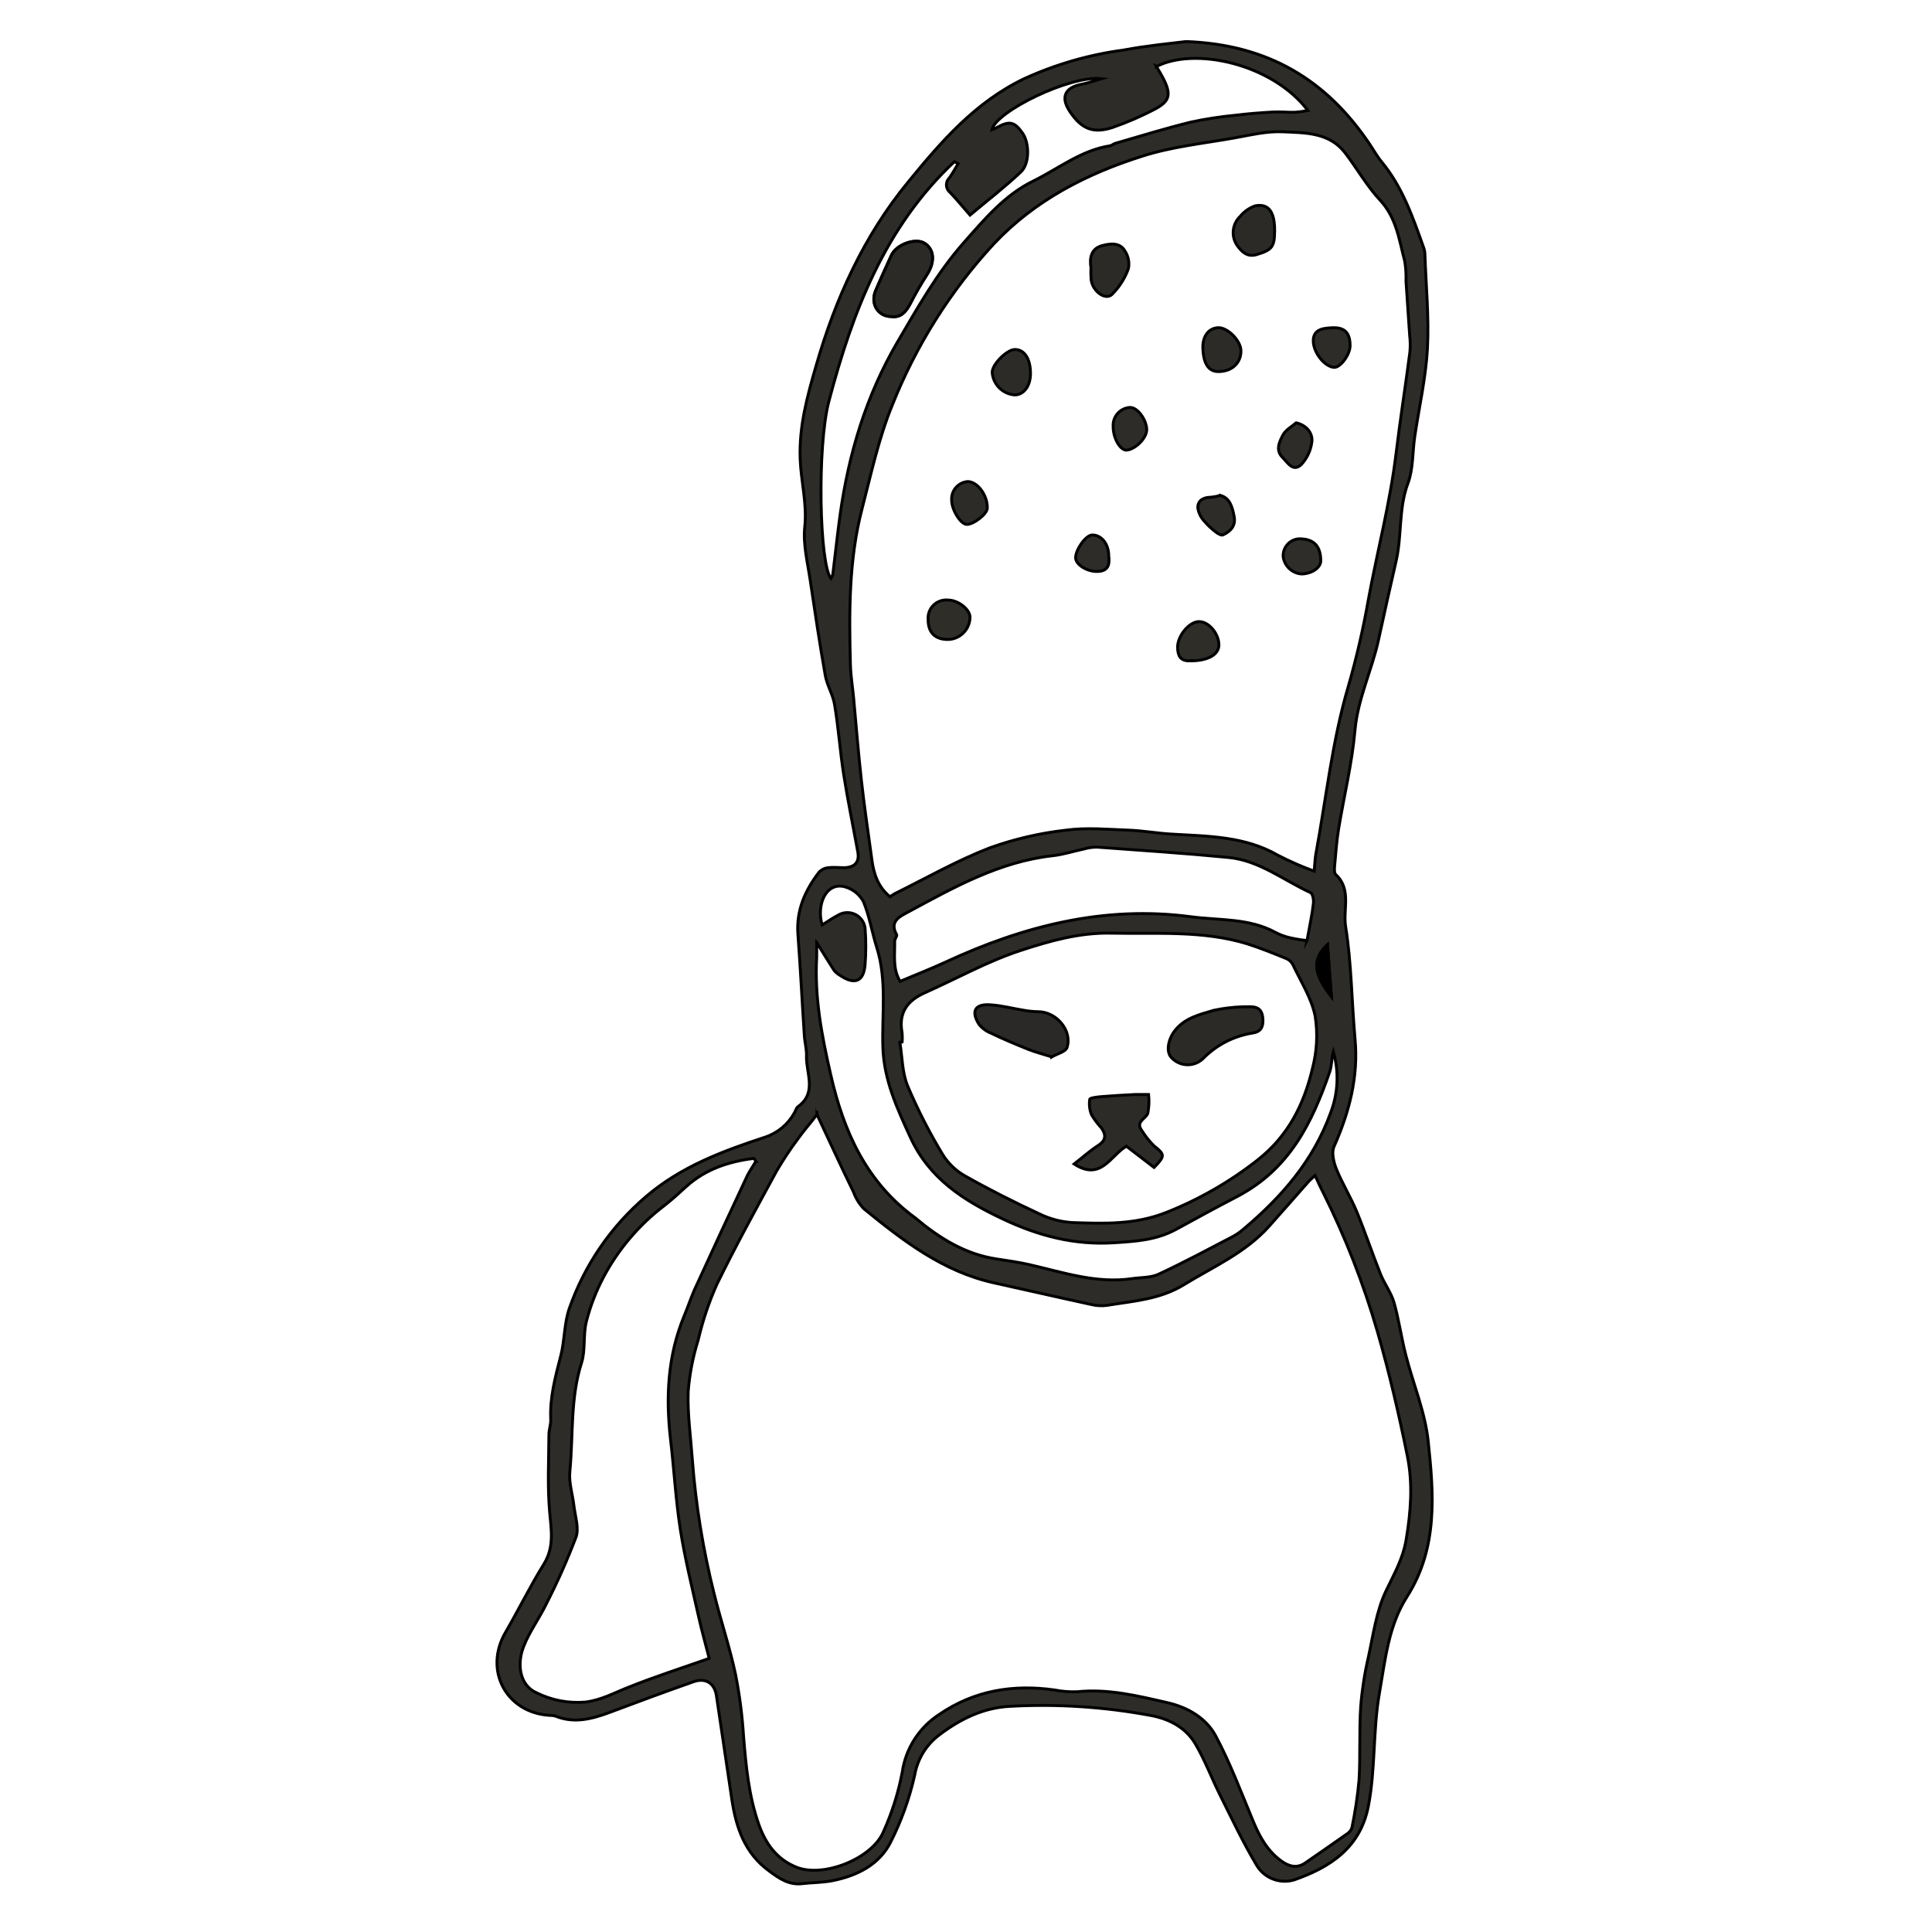
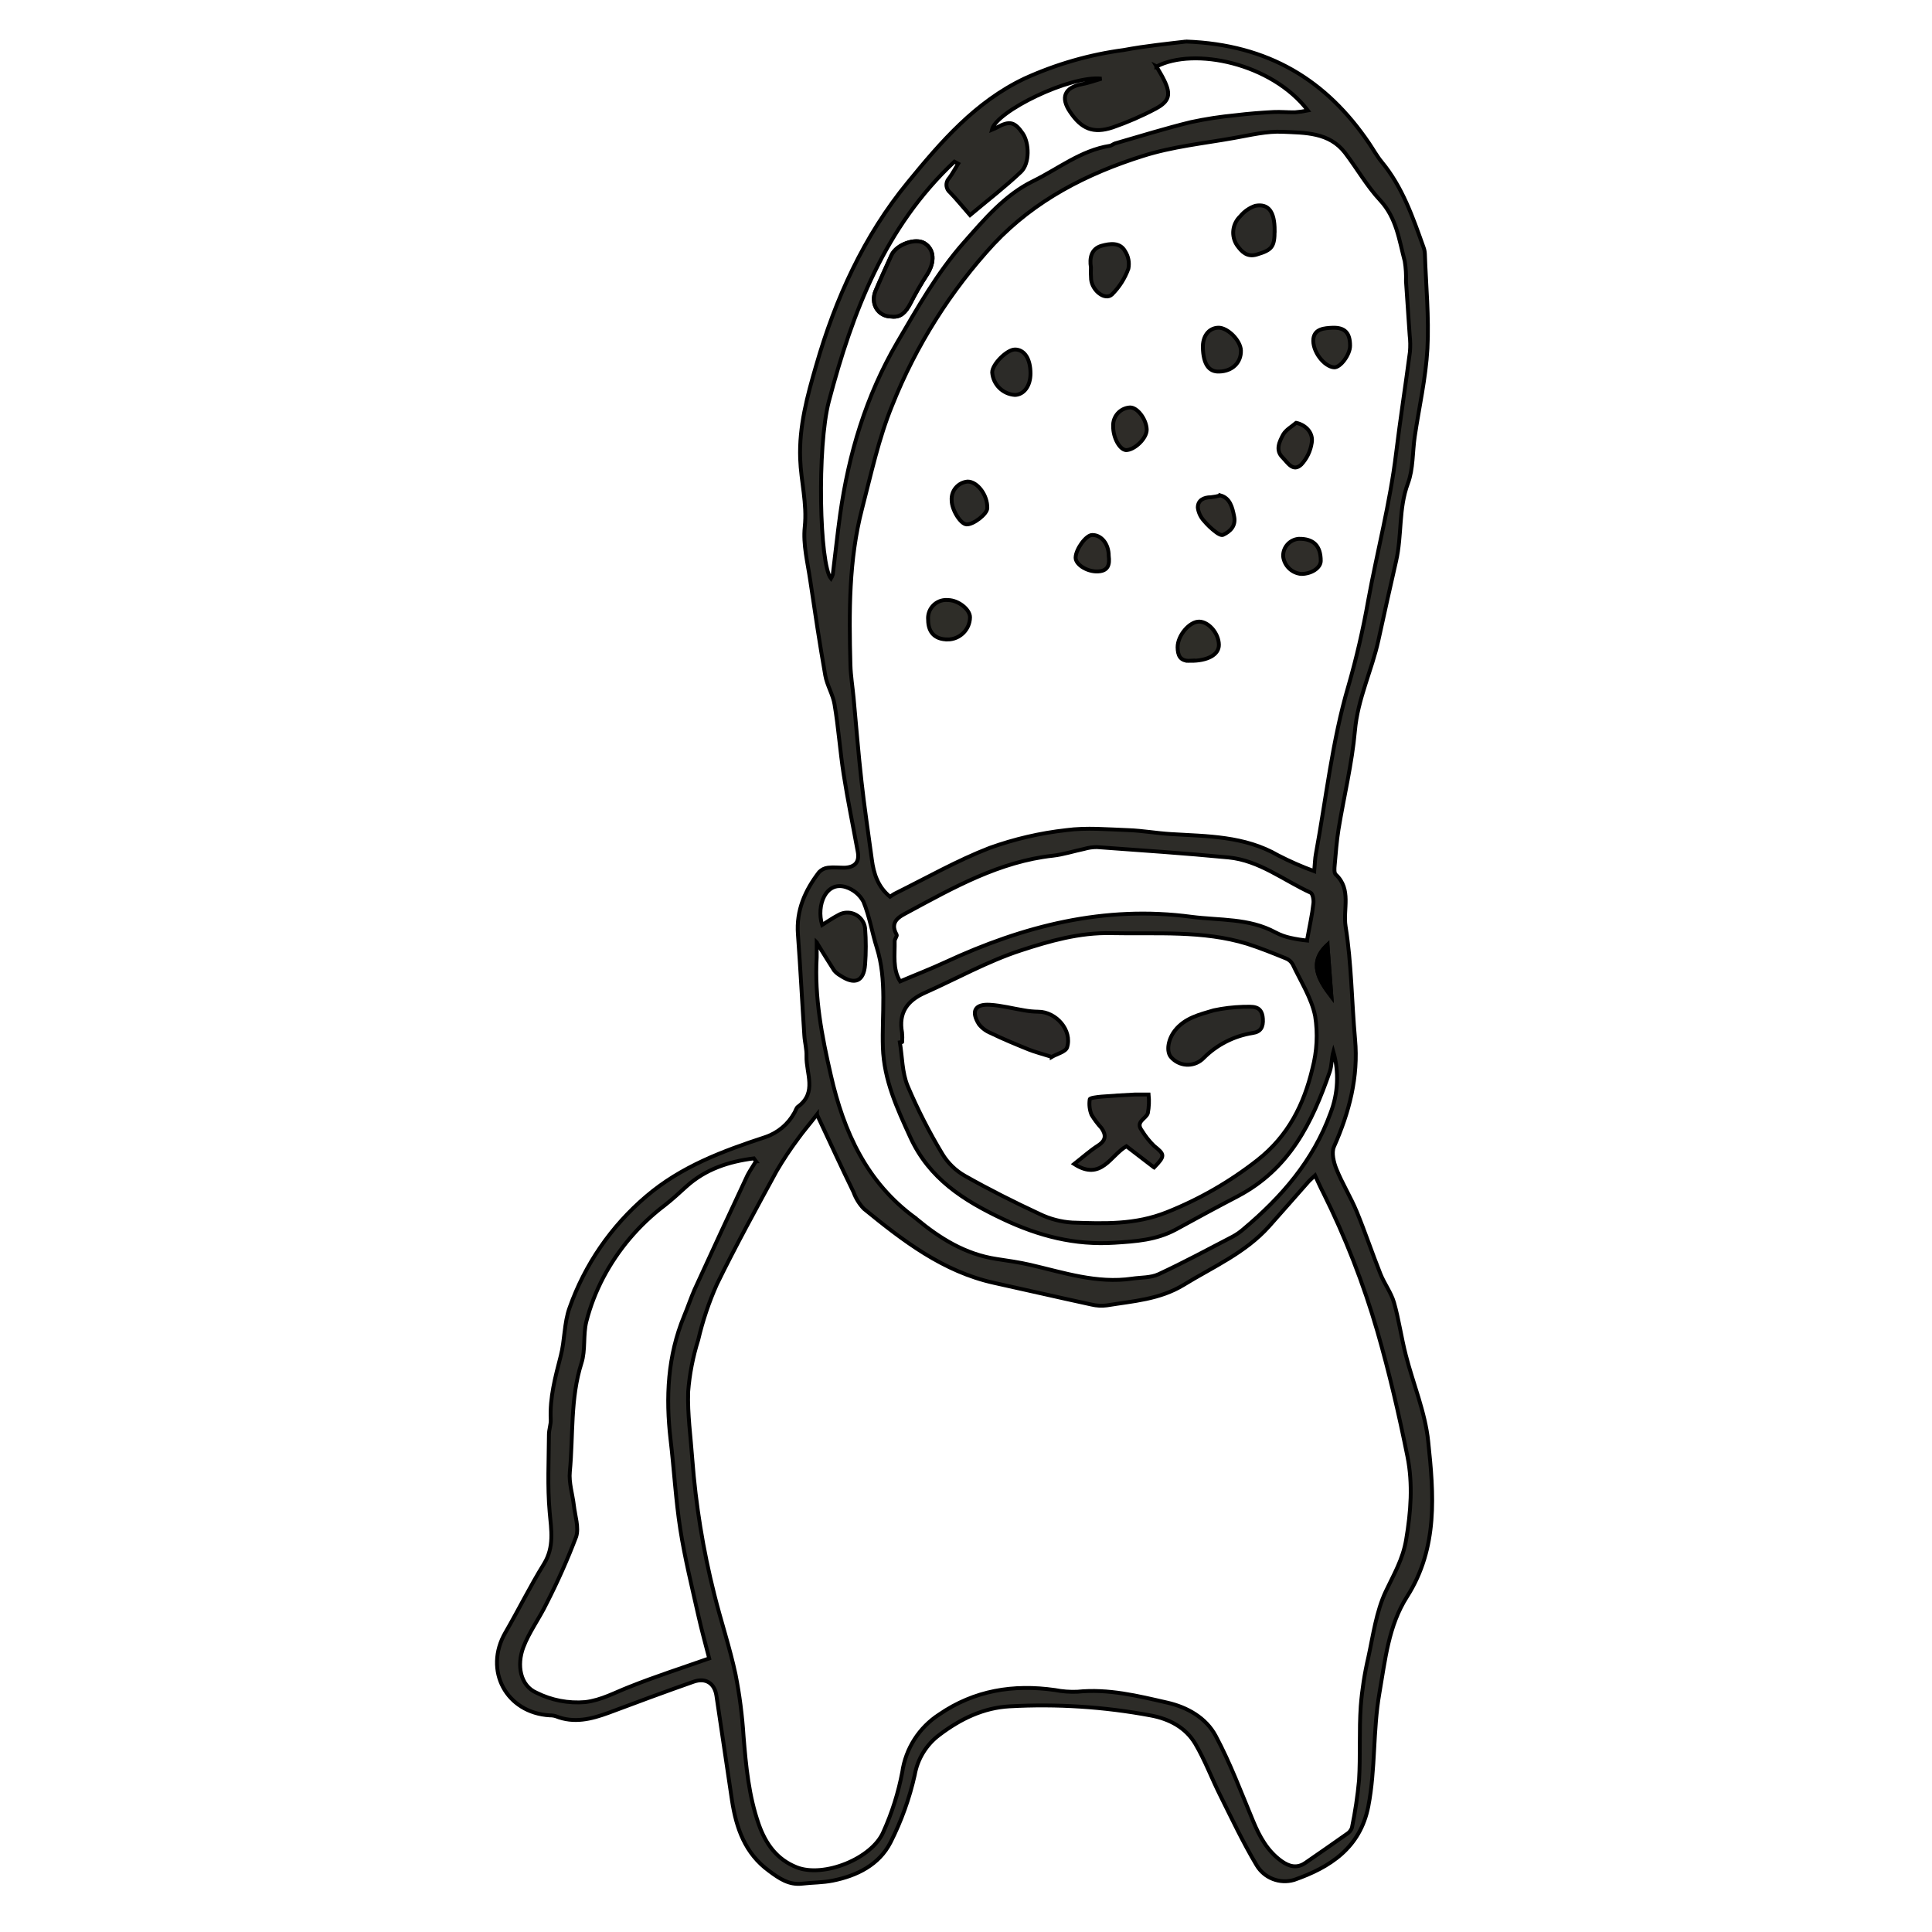
- <svg xmlns="http://www.w3.org/2000/svg" viewBox="0 0 500 500">
-   <g stroke="#000" stroke-miterlimit="10" stroke-width=".75">
-     <path d="m306.95 10.75c21.4.78 36.36 10.07 47.38 26.35 1.09 1.61 2.03 3.33 3.26 4.82 5.37 6.49 8.05 14.31 10.81 22.05.22.57.34 1.16.36 1.77.28 8.16 1.09 16.34.66 24.46-.42 7.65-2.17 15.23-3.29 22.81-.59 4.02-.36 8.33-1.76 12.07-2.45 6.56-1.52 13.42-3.06 20.12-1.54 6.71-3.07 13.62-4.56 20.43-1.72 7.89-5.37 15.2-6.09 23.45-.76 8.55-2.84 16.96-4.24 25.49-.5 3.09-.72 6.22-1.01 9.39-.07.8-.16 1.96.28 2.37 4.13 3.81 1.85 8.97 2.55 13.42 1.54 9.62 1.57 19.48 2.45 29.22.89 9.74-1.5 18.9-5.46 27.8-.68 1.54-.08 4.02.63 5.78 1.52 3.76 3.69 7.24 5.25 11 2.21 5.37 4.02 10.81 6.16 16.18 1.01 2.52 2.75 4.79 3.5 7.37 1.27 4.45 1.89 9.1 3.05 13.59 1.9 7.47 5.02 14.76 5.8 22.36 1.44 13.55 2.58 27.5-5.47 40.15-4.83 7.55-5.65 16.35-7.16 24.99-1.7 9.71-.99 19.57-2.86 29.25-2.11 10.84-9.99 15.86-19.22 19.08-3.7 1.09-7.66-.44-9.66-3.74-3.53-5.9-6.47-12.15-9.55-18.33-2.17-4.36-3.89-8.99-6.36-13.17s-6.71-6.43-11.54-7.32c-12.04-2.25-24.3-3.04-36.53-2.36-6.77.38-12.65 3.22-18.11 7.34-3.4 2.52-5.7 6.25-6.43 10.42-1.35 6.05-3.46 11.91-6.26 17.44-2.96 5.81-8.68 8.65-14.98 9.91-2.58.52-5.26.47-7.89.78-3.45.4-5.94-1.34-8.56-3.29-6.26-4.56-8.51-11.13-9.61-18.31-1.34-9.02-2.68-18.04-4.02-27.05-.48-3.23-2.78-4.72-5.92-3.61-7.37 2.59-14.69 5.3-22.01 8.05-4.48 1.64-8.95 2.76-13.66.87-.49-.15-.99-.22-1.5-.21-11.31-.64-17.19-11.68-11.51-21.46 3.41-5.88 6.41-11.99 9.98-17.75 2.68-4.4 1.88-8.73 1.46-13.42-.59-6.63-.23-13.35-.19-20.02 0-1.34.54-2.68.47-3.93-.27-5.66 1.18-11.01 2.58-16.42 1.06-4.02.87-8.57 2.29-12.49 3.95-11.19 10.79-21.13 19.83-28.82 9.07-7.74 19.81-11.74 30.86-15.36 3.2-1.08 5.89-3.33 7.51-6.29.32-.52.46-1.25.91-1.57 5.03-3.65 2.08-8.64 2.21-13.08.07-1.8-.46-3.61-.56-5.37-.58-8.72-1.01-17.44-1.66-26.17-.46-6.2 1.85-11.36 5.49-16.1.61-.63 1.42-1.03 2.29-1.13 1.41-.17 2.86 0 4.28 0 2.75-.11 3.92-1.5 3.43-4.13-1.22-6.71-2.6-13.32-3.65-20.03-.94-6.01-1.34-12.07-2.36-18.1-.42-2.55-1.93-4.91-2.39-7.45-1.45-8.2-2.68-16.41-3.9-24.64-.67-4.6-1.9-9.32-1.42-13.84.64-6.06-.98-11.77-1.19-17.65-.3-8.38 1.84-16.22 4.15-24.15 4.99-17.33 12.36-33.54 23.75-47.41 8.53-10.44 17.44-20.78 30.16-26.83 8.14-3.71 16.79-6.2 25.66-7.38 5.81-1.09 11.66-1.66 16.17-2.2zm-95.52 277.7c-2.08 2.68-3.58 4.39-4.91 6.26-2.01 2.69-3.86 5.49-5.55 8.38-5.27 9.7-10.61 19.39-15.45 29.31-2.06 4.62-3.67 9.43-4.82 14.35-1.37 4.36-2.25 8.86-2.6 13.42-.2 5.82.66 11.68 1.07 17.52.89 11.77 2.79 23.44 5.67 34.88 1.72 6.95 4.02 13.75 5.51 20.73 1.05 5.3 1.74 10.66 2.08 16.04.63 7.73 1.34 15.39 3.94 22.81 1.81 5.1 4.71 9.07 9.77 11.09 6.98 2.79 19.56-2.21 22.5-9.2 2.22-4.92 3.85-10.09 4.86-15.39.88-6.13 4.36-11.57 9.55-14.94 9.1-6.25 19.2-7.87 29.97-6.33 1.9.37 3.84.52 5.78.44 8.05-.82 15.64 1.07 23.29 2.82 5.23 1.19 10.03 3.94 12.52 8.59 3.78 7.06 6.6 14.64 9.69 22.05 1.66 4.02 3.69 7.73 7.3 10.34 1.96 1.41 4.02 2.01 6.21.5 3.58-2.48 7.18-4.95 10.73-7.47.62-.37 1.1-.95 1.34-1.64.84-4.07 1.46-8.18 1.84-12.32.38-6.36 0-12.77.44-19.14.34-4.27 1-8.5 1.97-12.66 1.26-5.77 2.05-11.83 4.52-17.06 2.07-4.37 4.39-8.25 5.25-13.31 1.23-7.27 1.77-14.46.35-21.56-2.19-10.88-4.71-21.71-7.78-32.37-3.6-12.39-8.3-24.44-14.05-35.99-.7-1.34-1.34-2.8-2.08-4.39-.72.68-1.21 1.06-1.61 1.5-3.45 3.89-6.86 7.82-10.33 11.7-6.13 6.84-14.45 10.44-22.08 15.12-6.18 3.78-13.08 4.19-19.87 5.3-1.32.18-2.66.1-3.96-.21-8.41-1.82-16.81-3.76-25.22-5.61-13.21-2.91-23.56-10.91-33.7-19.18-1.19-1.24-2.1-2.72-2.68-4.33-3.1-6.35-6.02-12.72-9.46-20.07v.03zm128.69-63.05c.19-2.04.2-3.25.43-4.43 2.68-14.48 4.21-29.15 8.4-43.37 2.11-7.34 3.84-14.78 5.16-22.3 2.33-12.68 5.65-25.17 7.2-38.01 1.07-8.76 2.43-17.44 3.58-26.24.12-1.43.1-2.86-.07-4.28-.3-4.67-.64-9.39-.95-13.99.06-1.73-.04-3.46-.32-5.16-1.46-5.51-2.12-11.24-6.39-15.82-3.43-3.69-5.97-8.2-9.04-12.23-4.11-5.37-10.38-5.19-16.1-5.46-4.17-.21-8.45.86-12.64 1.6-7.92 1.41-16.02 2.24-23.61 4.66-14.5 4.57-27.92 11.42-38.57 22.74-11.24 12.18-20.14 26.32-26.27 41.72-3.53 8.59-5.49 17.84-7.83 26.83-3.45 13.25-3.37 26.83-3.01 40.41.08 2.84.55 5.67.82 8.51.67 7.19 1.23 14.39 2.04 21.57.75 6.77 1.77 13.52 2.68 20.28.48 3.7 1.58 7.11 4.71 9.65.48-.31.87-.63 1.34-.86 8.12-4.02 16.02-8.52 24.43-11.78 6.41-2.3 13.06-3.85 19.83-4.6 5.27-.71 10.73-.19 16.1 0 3.64.13 7.24.79 10.88 1.01 9.55.58 19.17.48 27.88 5.53 3.01 1.55 6.12 2.92 9.31 4.08v-.04zm-106.65 44.27-.58.09c.62 3.77.58 7.81 1.99 11.24 2.58 6.1 5.6 12.01 9.02 17.68 1.43 2.34 3.43 4.28 5.82 5.63 6.29 3.56 12.77 6.81 19.32 9.86 2.65 1.29 5.53 2.05 8.48 2.23 8.24.27 16.26.6 24.46-2.68 8.44-3.36 16.35-7.91 23.49-13.52 7.96-6.26 11.98-14.38 14.18-23.64 1.18-4.44 1.43-9.07.71-13.6-.94-4.67-3.73-8.97-5.82-13.42-.4-.7-1.03-1.24-1.78-1.52-3.3-1.34-6.6-2.68-10.01-3.77-11.5-3.51-23.34-2.5-35.12-2.75-8.28-.19-15.98 2.03-23.48 4.48-8.56 2.8-16.55 7.28-24.82 10.96-4.52 2.01-6.83 5.16-5.88 10.29.08.81.09 1.62.03 2.43zm-37.83 30.86-.54-.74c-6.47.82-12.49 2.76-17.51 7.3-1.81 1.65-3.61 3.31-5.54 4.82-6.63 5.02-12.08 11.43-15.95 18.78-1.88 3.59-3.34 7.38-4.35 11.31-.87 3.47-.19 7.38-1.26 10.73-2.94 9.23-2.11 18.78-3.02 28.17-.27 2.84.71 5.81 1.05 8.73.31 2.68 1.34 5.7.6 8.05-2.24 5.9-4.8 11.67-7.67 17.28-1.85 3.85-4.49 7.37-6 11.32-1.78 4.71-.8 9.97 3.37 11.79 3.91 1.96 8.29 2.8 12.65 2.43 4.23-.52 7.65-2.48 11.4-3.93 6.71-2.68 13.51-4.86 20.67-7.38-.85-3.35-1.95-7.24-2.83-11.2-1.64-7.34-3.46-14.66-4.63-22.1-1.21-7.71-1.62-15.56-2.54-23.33-1.27-10.93-.76-21.64 3.5-31.94.94-2.25 1.72-4.59 2.68-6.81 4.53-9.9 9.11-19.78 13.72-29.63.66-1.26 1.46-2.4 2.17-3.6v-.05zm15.72-56.65v3.84c-.6 10.4 1.34 20.49 3.66 30.53 3.33 14.65 9.26 27.78 21.87 36.95.08 0 .15.13.23.2 6.12 5.1 12.72 9.2 20.78 10.42 2.92.44 5.86.86 8.73 1.52 8.68 2.01 17.23 4.9 26.36 3.57 2.29-.34 4.83-.2 6.86-1.15 6.52-3.03 12.87-6.45 19.25-9.77.98-.54 1.91-1.19 2.75-1.93 9.81-8.25 18.03-17.67 22.48-29.98 1.98-5.08 2.24-10.66.74-15.9-.48 1.72-.38 3.58-.94 5.21-4.57 13.19-10.36 25.11-23.81 32.2-5.37 2.8-10.73 5.7-16 8.6-5.1 2.75-10.33 3.07-15.88 3.43-10.3.67-19.59-1.74-28.86-6.12-10.21-4.82-19.1-10.46-24.01-21.22-3.41-7.46-6.8-14.76-7.08-23.2-.28-8.61 1.1-17.33-1.57-25.82-1.25-3.96-1.89-8.13-3.47-11.94-.99-1.82-2.66-3.17-4.64-3.77-5.07-1.52-7.59 4.72-6.04 9.83 1.44-.89 2.68-1.78 4.15-2.54 2.19-1.31 5.04-.6 6.35 1.6.32.54.53 1.14.61 1.76.25 3.15.25 6.32 0 9.47-.34 4.32-2.68 5.29-6.36 2.83-.62-.34-1.18-.8-1.64-1.34-1.34-2.05-2.64-4.23-4.51-7.22v-.05zm87.89-226.73c.7 1.22 1.46 2.41 2.07 3.69 1.73 3.61 1.34 5.37-2.21 7.28-3.59 1.91-7.32 3.53-11.16 4.86-5.02 1.66-8.05.38-11.01-4.02-2.55-3.73-1.42-6.32 3.01-7.16 1.74-.32 3.42-.95 5.12-1.44-8.05-.94-27.3 8.45-28.36 13.2.55-.24 1.01-.38 1.34-.6 3.23-1.76 4.55-1.45 6.61 1.54 1.74 2.51 1.86 7.79-.43 9.97-4.15 3.93-8.71 7.43-13.19 11.2-2.07-2.37-3.54-4.19-5.16-5.86-1.09-.87-1.26-2.46-.39-3.55.06-.07.12-.14.19-.21.86-1.17 1.53-2.46 2.29-3.69l-.97-.52c-17.99 16.85-26.39 38.9-32.49 62.03-3.09 11.74-2.46 42.24.55 45.87.21-.34.36-.7.47-1.09.64-5.15 1.18-10.32 1.89-15.45 2.21-15.75 6.71-30.73 14.76-44.54 5.26-8.96 10.3-18 17.27-25.89 5.37-6.08 10.61-12.33 17.94-15.91 6.52-3.19 12.37-7.96 19.84-9.12.48-.08.91-.48 1.34-.62 6.52-1.88 13-3.89 19.59-5.51 3.87-.83 7.78-1.43 11.71-1.8 3.21-.4 6.45-.64 9.7-.82 1.85-.09 3.74.11 5.61.07 1.11-.09 2.21-.24 3.3-.47-9.36-12.25-29.46-16.46-39.21-11.36v-.07zm39 226.21c.66-3.68 1.34-6.6 1.66-9.57.12-.91-.17-2.51-.75-2.78-7-3.21-13.27-8.33-21.22-9.1-11.34-1.1-22.71-1.84-34.07-2.68-1.12 0-2.24.17-3.31.48-2.68.56-5.37 1.44-8.05 1.74-13.83 1.52-25.66 8.2-37.56 14.62-2 1.07-4.87 2.36-2.9 5.81.2.34-.51 1.11-.51 1.68.07 3.53-.58 7.19 1.41 10.42 4.02-1.72 7.93-3.22 11.68-4.96 20.23-9.39 41.2-14.76 63.71-11.75 7.31.95 14.9.32 21.72 4.02 1.25.66 2.58 1.15 3.96 1.44 1.4.31 2.81.54 4.24.68v-.07zm5.3 1.11c-4.99 4.56-2.33 9.04 1.01 13.42-.35-4.48-.68-9.1-1.01-13.35z" fill="#2d2c28" />
-     <path d="m230.74 81.93c2.41.3 3.7-1.22 4.79-3.27 1.34-2.68 2.8-5.19 4.41-7.66 2.07-3.21 1.89-6.45-.66-8.05-2.33-1.48-7.3.3-8.57 3.09-1.34 3.03-2.8 6.08-4.09 9.16-1.44 3.38.56 6.71 4.12 6.73z" fill="#c48792" />
-     <path d="m343.55 244.54c.32 4.25.66 8.87 1.01 13.42-3.34-4.37-6-8.85-1.01-13.42z" />
-     <path d="m329.87 59.67c0 4.21-.66 5.03-4.64 6.21-2.48.74-3.88-.72-5.08-2.39-1.61-2.38-1.25-5.57.85-7.54 1.01-1.23 2.34-2.16 3.85-2.68 3.45-.66 5.03 1.52 5.03 6.4zm-47.54 9.51c-.38-2.27 0-4.83 2.83-5.59 2.01-.54 4.68-.99 6.02 1.44.85 1.33 1.16 2.94.85 4.49-.91 2.53-2.37 4.82-4.28 6.71-1.76 1.58-5.04-.93-5.37-3.89-.08-1.05-.09-2.1-.05-3.15z" fill="#2b2a27" />
-     <path d="m245.24 165.49c-3.22 0-5.02-1.77-5.04-5.04-.25-2.6 1.64-4.91 4.24-5.16.29-.03.57-.03.86 0 2.68 0 5.74 2.41 5.74 4.47-.05 3.17-2.62 5.72-5.8 5.74z" fill="#2e2d28" />
-     <path d="m266.69 96.66c0 3.18-1.66 5.47-4.02 5.55-3.15-.2-5.66-2.69-5.89-5.84 0-2.11 3.81-5.92 5.89-5.92 2.45 0 4.02 2.41 4.02 6.2zm44.61-6.67c-.08-2.98 1.5-5.06 3.93-5.18s5.84 3.29 5.92 5.9c.08 3.1-2.2 5.37-5.62 5.45-2.7.12-4.11-1.95-4.23-6.17z" fill="#2c2b28" />
-     <path d="m308.01 171.01c-2.68.15-3.22-1.5-3.25-3.51 0-3.03 3.1-6.71 5.63-6.63s5.03 3.14 5.06 6c.03 2.58-2.95 4.2-7.45 4.15z" fill="#2e2d28" />
-     <path d="m250.43 124.63c2.55 0 5.18 3.57 5.08 6.87 0 1.53-3.62 4.31-5.37 4.21-1.57-.09-3.85-3.8-3.85-6.25-.17-2.47 1.67-4.62 4.13-4.83z" fill="#2c2b28" />
-     <path d="m349.4 89.48c0 2.29-2.5 5.67-4.12 5.59-2.56-.13-5.77-4.21-5.37-7.47.36-2.52 2.84-2.68 4.94-2.78 3.21-.11 4.55 1.34 4.55 4.66z" fill="#2d2c28" />
-     <path d="m288.09 110.38c-.17-2.56 1.77-4.77 4.33-4.93h.07c1.9 0 4.17 3.06 4.28 5.67.09 2.27-3.14 5.37-5.37 5.37-1.66-.15-3.33-3.23-3.31-6.1zm27.77 17.83c2.5.72 3.07 3.09 3.54 5.47s-.93 3.85-2.9 4.75c-.42.19-1.34-.32-1.82-.72-1.14-.85-2.17-1.83-3.09-2.92-.87-.95-1.43-2.14-1.6-3.42 0-1.88 1.48-2.68 3.37-2.68.84-.09 1.68-.25 2.5-.47zm19.59-18.78c2.58.56 4.48 2.68 4.02 5.19-.31 2.09-1.25 4.04-2.68 5.59-2.16 2.07-3.56-.52-4.87-1.82-1.93-1.92-.79-4.12.17-5.93.74-1.27 2.23-2.07 3.35-3.03z" fill="#2e2c28" />
-     <path d="m336.76 148.54c-2.44-.22-4.39-2.11-4.68-4.53-.1-2.35 1.68-4.37 4.02-4.56 3.84-.08 5.73 1.82 5.71 5.74-.05 1.81-2.43 3.35-5.06 3.35z" fill="#2f2d29" />
-     <path d="m286.94 143.87c.27 2.13 0 4.13-3.34 4.02-2.59-.11-5.29-1.9-5.23-3.62.07-2.17 2.68-5.8 4.28-5.81 2.36-.05 4.29 2.27 4.29 5.41z" fill="#2e2c28" />
-     <path d="m298.66 302.13-7.15-5.49c-4.11 2.36-6.53 9.14-13.52 4.6 2.25-1.76 4.12-3.45 6.21-4.79s2.08-2.78.85-4.53c-.96-1.04-1.81-2.18-2.55-3.39-.52-1.27-.68-2.66-.48-4.02 0-.39 1.93-.6 2.99-.7 2.9-.24 5.81-.4 8.72-.55h3.53c.17 1.62.1 3.26-.21 4.86-.52 1.48-3.29 2.15-1.54 4.47.88 1.43 1.93 2.76 3.13 3.94 2.83 2.27 2.95 2.59.04 5.61z" fill="#2d2b28" />
-     <path d="m321.68 260.56c2.36 0 4.92-.51 5.15 3.11.13 2.11-.51 3.37-2.68 3.68-4.77.76-9.18 3-12.6 6.41-2.16 2.3-5.78 2.41-8.08.25-.13-.12-.25-.24-.36-.37-1.34-1.44-.85-4.6.94-6.91 2.58-3.31 6.43-4.17 10.07-5.26 2.49-.53 5.01-.83 7.55-.91z" fill="#2b2a27" />
-     <path d="m272.19 273.52c-2.4-.76-4.24-1.22-6-1.92-3.3-1.34-6.57-2.68-9.79-4.25-1.2-.48-2.26-1.27-3.06-2.29-2.09-3.34-1.03-5.27 2.86-5.02 2.98.17 5.92.97 8.87 1.44 1.2.22 2.41.33 3.62.35 4.64 0 8.85 4.82 7.47 9.23-.35 1.14-2.64 1.69-3.97 2.47z" fill="#2b2927" />
-     <path d="m230.74 81.93c-3.56 0-5.55-3.34-4.12-6.71 1.34-3.09 2.68-6.13 4.09-9.16 1.27-2.79 6.24-4.56 8.57-3.09 2.55 1.61 2.68 4.86.66 8.05-1.61 2.47-3.05 5.04-4.41 7.66-1.09 2.03-2.37 3.54-4.79 3.25z" fill="#2c2a27" />
-   </g>
+ <svg xmlns="http://www.w3.org/2000/svg" id="Layer_1" viewBox="0 0 500 500">
+   <path d="M306.95,10.75c21.4,.78,36.36,10.07,47.38,26.35,1.09,1.61,2.03,3.33,3.26,4.82,5.37,6.49,8.05,14.31,10.81,22.05,.22,.57,.34,1.16,.36,1.77,.28,8.16,1.09,16.34,.66,24.46-.42,7.65-2.17,15.23-3.29,22.81-.59,4.02-.36,8.33-1.76,12.07-2.45,6.56-1.52,13.42-3.06,20.12-1.54,6.71-3.07,13.62-4.56,20.43-1.72,7.89-5.37,15.2-6.09,23.45-.76,8.55-2.84,16.96-4.24,25.49-.5,3.09-.72,6.22-1.01,9.39-.07,.8-.16,1.96,.28,2.37,4.13,3.81,1.85,8.97,2.55,13.42,1.54,9.62,1.57,19.48,2.45,29.22,.89,9.74-1.5,18.9-5.46,27.8-.68,1.54-.08,4.02,.63,5.78,1.52,3.76,3.69,7.24,5.25,11,2.21,5.37,4.02,10.81,6.16,16.18,1.01,2.52,2.75,4.79,3.5,7.37,1.27,4.45,1.89,9.1,3.05,13.59,1.9,7.47,5.02,14.76,5.8,22.36,1.44,13.55,2.58,27.5-5.47,40.15-4.83,7.55-5.65,16.35-7.16,24.99-1.7,9.71-.99,19.57-2.86,29.25-2.11,10.84-9.99,15.86-19.22,19.08-3.7,1.09-7.66-.44-9.66-3.74-3.53-5.9-6.47-12.15-9.55-18.33-2.17-4.36-3.89-8.99-6.36-13.17s-6.71-6.43-11.54-7.32c-12.04-2.25-24.3-3.04-36.53-2.36-6.77,.38-12.65,3.22-18.11,7.34-3.4,2.52-5.7,6.25-6.43,10.42-1.35,6.05-3.46,11.91-6.26,17.44-2.96,5.81-8.68,8.65-14.98,9.91-2.58,.52-5.26,.47-7.89,.78-3.45,.4-5.94-1.34-8.56-3.29-6.26-4.56-8.51-11.13-9.61-18.31-1.34-9.02-2.68-18.04-4.02-27.05-.48-3.23-2.78-4.72-5.92-3.61-7.37,2.59-14.69,5.3-22.01,8.05-4.48,1.64-8.95,2.76-13.66,.87-.49-.15-.99-.22-1.5-.21-11.31-.64-17.19-11.68-11.51-21.46,3.41-5.88,6.41-11.99,9.98-17.75,2.68-4.4,1.88-8.73,1.46-13.42-.59-6.63-.23-13.35-.19-20.02,0-1.34,.54-2.68,.47-3.93-.27-5.66,1.18-11.01,2.58-16.42,1.06-4.02,.87-8.57,2.29-12.49,3.95-11.19,10.79-21.13,19.83-28.82,9.07-7.74,19.81-11.74,30.86-15.36,3.2-1.08,5.89-3.33,7.51-6.29,.32-.52,.46-1.25,.91-1.57,5.03-3.65,2.08-8.64,2.21-13.08,.07-1.8-.46-3.61-.56-5.37-.58-8.72-1.01-17.44-1.66-26.17-.46-6.2,1.85-11.36,5.49-16.1,.61-.63,1.42-1.03,2.29-1.13,1.41-.17,2.86,0,4.28,0,2.75-.11,3.92-1.5,3.43-4.13-1.22-6.71-2.6-13.32-3.65-20.03-.94-6.01-1.34-12.07-2.36-18.1-.42-2.55-1.93-4.91-2.39-7.45-1.45-8.2-2.68-16.41-3.9-24.64-.67-4.6-1.9-9.32-1.42-13.84,.64-6.06-.98-11.77-1.19-17.65-.3-8.38,1.84-16.22,4.15-24.15,4.99-17.33,12.36-33.54,23.75-47.41,8.53-10.44,17.44-20.78,30.16-26.83,8.14-3.71,16.79-6.2,25.66-7.38,5.81-1.09,11.66-1.66,16.17-2.2h0Zm-95.52,277.7c-2.08,2.68-3.58,4.39-4.91,6.26-2.01,2.69-3.86,5.49-5.55,8.38-5.27,9.7-10.61,19.39-15.45,29.31-2.06,4.62-3.67,9.43-4.82,14.35-1.37,4.36-2.25,8.86-2.6,13.42-.2,5.82,.66,11.68,1.07,17.52,.89,11.77,2.79,23.44,5.67,34.88,1.72,6.95,4.02,13.75,5.51,20.73,1.05,5.3,1.74,10.66,2.08,16.04,.63,7.73,1.34,15.39,3.94,22.81,1.81,5.1,4.71,9.07,9.77,11.09,6.98,2.79,19.56-2.21,22.5-9.2,2.22-4.92,3.85-10.09,4.86-15.39,.88-6.13,4.36-11.57,9.55-14.94,9.1-6.25,19.2-7.87,29.97-6.33,1.9,.37,3.84,.52,5.78,.44,8.05-.82,15.64,1.07,23.29,2.82,5.23,1.19,10.03,3.94,12.52,8.59,3.78,7.06,6.6,14.64,9.69,22.05,1.66,4.02,3.69,7.73,7.3,10.34,1.96,1.41,4.02,2.01,6.21,.5,3.58-2.48,7.18-4.95,10.73-7.47,.62-.37,1.1-.95,1.34-1.64,.84-4.07,1.46-8.18,1.84-12.32,.38-6.36,0-12.77,.44-19.14,.34-4.27,1-8.5,1.97-12.66,1.26-5.77,2.05-11.83,4.52-17.06,2.07-4.37,4.39-8.25,5.25-13.31,1.23-7.27,1.77-14.46,.35-21.56-2.19-10.88-4.71-21.71-7.78-32.37-3.6-12.39-8.3-24.44-14.05-35.99-.7-1.34-1.34-2.8-2.08-4.39-.72,.68-1.21,1.06-1.61,1.5-3.45,3.89-6.86,7.82-10.33,11.7-6.13,6.84-14.45,10.44-22.08,15.12-6.18,3.78-13.08,4.19-19.87,5.3-1.32,.18-2.66,.1-3.96-.21-8.41-1.82-16.81-3.76-25.22-5.61-13.21-2.91-23.56-10.91-33.7-19.18-1.19-1.24-2.1-2.72-2.68-4.33-3.1-6.35-6.02-12.72-9.46-20.07v.03Zm128.69-63.05c.19-2.04,.2-3.25,.43-4.43,2.68-14.48,4.21-29.15,8.4-43.37,2.11-7.34,3.84-14.78,5.16-22.3,2.33-12.68,5.65-25.17,7.2-38.01,1.07-8.76,2.43-17.44,3.58-26.24,.12-1.43,.1-2.86-.07-4.28-.3-4.67-.64-9.39-.95-13.99,.06-1.73-.04-3.46-.32-5.16-1.46-5.51-2.12-11.24-6.39-15.82-3.43-3.69-5.97-8.2-9.04-12.23-4.11-5.37-10.38-5.19-16.1-5.46-4.17-.21-8.45,.86-12.64,1.6-7.92,1.41-16.02,2.24-23.61,4.66-14.5,4.57-27.92,11.42-38.57,22.74-11.24,12.18-20.14,26.32-26.27,41.72-3.53,8.59-5.49,17.84-7.83,26.83-3.45,13.25-3.37,26.83-3.01,40.41,.08,2.84,.55,5.67,.82,8.51,.67,7.19,1.23,14.39,2.04,21.57,.75,6.77,1.77,13.52,2.68,20.28,.48,3.7,1.58,7.11,4.71,9.65,.48-.31,.87-.63,1.34-.86,8.12-4.02,16.02-8.52,24.43-11.78,6.41-2.3,13.06-3.85,19.83-4.6,5.27-.71,10.73-.19,16.1,0,3.64,.13,7.24,.79,10.88,1.01,9.55,.58,19.17,.48,27.88,5.53,3.01,1.55,6.12,2.92,9.31,4.08v-.04Zm-106.65,44.27l-.58,.09c.62,3.77,.58,7.81,1.99,11.24,2.58,6.1,5.6,12.01,9.02,17.68,1.43,2.34,3.43,4.28,5.82,5.63,6.29,3.56,12.77,6.81,19.32,9.86,2.65,1.29,5.53,2.05,8.48,2.23,8.24,.27,16.26,.6,24.46-2.68,8.44-3.36,16.35-7.91,23.49-13.52,7.96-6.26,11.98-14.38,14.18-23.64,1.18-4.44,1.43-9.07,.71-13.6-.94-4.67-3.73-8.97-5.82-13.42-.4-.7-1.03-1.24-1.78-1.52-3.3-1.34-6.6-2.68-10.01-3.77-11.5-3.51-23.34-2.5-35.12-2.75-8.28-.19-15.98,2.03-23.48,4.48-8.56,2.8-16.55,7.28-24.82,10.96-4.52,2.01-6.83,5.16-5.88,10.29,.08,.81,.09,1.62,.03,2.43h0Zm-37.83,30.86l-.54-.74c-6.47,.82-12.49,2.76-17.51,7.3-1.81,1.65-3.61,3.31-5.54,4.82-6.63,5.02-12.08,11.43-15.95,18.78-1.88,3.59-3.34,7.38-4.35,11.31-.87,3.47-.19,7.38-1.26,10.73-2.94,9.23-2.11,18.78-3.02,28.17-.27,2.84,.71,5.81,1.05,8.73,.31,2.68,1.34,5.7,.6,8.05-2.24,5.9-4.8,11.67-7.67,17.28-1.85,3.85-4.49,7.37-6,11.32-1.78,4.71-.8,9.97,3.37,11.79,3.91,1.96,8.29,2.8,12.65,2.43,4.23-.52,7.65-2.48,11.4-3.93,6.71-2.68,13.51-4.86,20.67-7.38-.85-3.35-1.95-7.24-2.83-11.2-1.64-7.34-3.46-14.66-4.63-22.1-1.21-7.71-1.62-15.56-2.54-23.33-1.27-10.93-.76-21.64,3.5-31.94,.94-2.25,1.72-4.59,2.68-6.81,4.53-9.9,9.11-19.78,13.72-29.63,.66-1.26,1.46-2.4,2.17-3.6v-.05Zm15.72-56.65v3.84c-.6,10.4,1.34,20.49,3.66,30.53,3.33,14.65,9.26,27.78,21.87,36.95,.08,0,.15,.13,.23,.2,6.12,5.1,12.72,9.2,20.78,10.42,2.92,.44,5.86,.86,8.73,1.52,8.68,2.01,17.23,4.9,26.36,3.57,2.29-.34,4.83-.2,6.86-1.15,6.52-3.03,12.87-6.45,19.25-9.77,.98-.54,1.91-1.19,2.75-1.93,9.81-8.25,18.03-17.67,22.48-29.98,1.98-5.08,2.24-10.66,.74-15.9-.48,1.72-.38,3.58-.94,5.21-4.57,13.19-10.36,25.11-23.81,32.2-5.37,2.8-10.73,5.7-16,8.6-5.1,2.75-10.33,3.07-15.88,3.43-10.3,.67-19.59-1.74-28.86-6.12-10.21-4.82-19.1-10.46-24.01-21.22-3.41-7.46-6.8-14.76-7.08-23.2-.28-8.61,1.1-17.33-1.57-25.82-1.25-3.96-1.89-8.13-3.47-11.94-.99-1.82-2.66-3.17-4.64-3.77-5.07-1.52-7.59,4.72-6.04,9.83,1.44-.89,2.68-1.78,4.15-2.54,2.19-1.31,5.04-.6,6.35,1.6,.32,.54,.53,1.14,.61,1.76,.25,3.15,.25,6.32,0,9.47-.34,4.32-2.68,5.29-6.36,2.83-.62-.34-1.18-.8-1.64-1.34-1.34-2.05-2.64-4.23-4.51-7.22v-.05ZM299.25,17.15c.7,1.22,1.46,2.41,2.07,3.69,1.73,3.61,1.34,5.37-2.21,7.28-3.59,1.91-7.32,3.53-11.16,4.86-5.02,1.66-8.05,.38-11.01-4.02-2.55-3.73-1.42-6.32,3.01-7.16,1.74-.32,3.42-.95,5.12-1.44-8.05-.94-27.3,8.45-28.36,13.2,.55-.24,1.01-.38,1.34-.6,3.23-1.76,4.55-1.45,6.61,1.54,1.74,2.51,1.86,7.79-.43,9.97-4.15,3.93-8.71,7.43-13.19,11.2-2.07-2.37-3.54-4.19-5.16-5.86-1.09-.87-1.26-2.46-.39-3.55,.06-.07,.12-.14,.19-.21,.86-1.17,1.53-2.46,2.29-3.69l-.97-.52c-17.99,16.85-26.39,38.9-32.49,62.03-3.09,11.74-2.46,42.24,.55,45.87,.21-.34,.36-.7,.47-1.09,.64-5.15,1.18-10.32,1.89-15.45,2.21-15.75,6.71-30.73,14.76-44.54,5.26-8.96,10.3-18,17.27-25.89,5.37-6.08,10.61-12.33,17.94-15.91,6.52-3.19,12.37-7.96,19.84-9.12,.48-.08,.91-.48,1.34-.62,6.52-1.88,13-3.89,19.59-5.51,3.87-.83,7.78-1.43,11.71-1.8,3.21-.4,6.45-.64,9.7-.82,1.85-.09,3.74,.11,5.61,.07,1.11-.09,2.21-.24,3.3-.47-9.36-12.25-29.46-16.46-39.21-11.36v-.07Zm39,226.21c.66-3.68,1.34-6.6,1.66-9.57,.12-.91-.17-2.51-.75-2.78-7-3.21-13.27-8.33-21.22-9.1-11.34-1.1-22.71-1.84-34.07-2.68-1.12,0-2.24,.17-3.31,.48-2.68,.56-5.37,1.44-8.05,1.74-13.83,1.52-25.66,8.2-37.56,14.62-2,1.07-4.87,2.36-2.9,5.81,.2,.34-.51,1.11-.51,1.68,.07,3.53-.58,7.19,1.41,10.42,4.02-1.72,7.93-3.22,11.68-4.96,20.23-9.39,41.2-14.76,63.71-11.75,7.31,.95,14.9,.32,21.72,4.02,1.25,.66,2.58,1.15,3.96,1.44,1.4,.31,2.81,.54,4.24,.68v-.07Zm5.3,1.11c-4.99,4.56-2.33,9.04,1.01,13.42-.35-4.48-.68-9.1-1.01-13.35v-.07Z" style="fill:#2d2c28; stroke:#000; strokeMiterlimit:10; strokeWidth:.75px;" />
+   <path d="M230.74,81.93c2.41,.3,3.7-1.22,4.79-3.27,1.34-2.68,2.8-5.19,4.41-7.66,2.07-3.21,1.89-6.45-.66-8.05-2.33-1.48-7.3,.3-8.57,3.09-1.34,3.03-2.8,6.08-4.09,9.16-1.44,3.38,.56,6.71,4.12,6.73Z" style="fill:#c48792; stroke:#000; strokeMiterlimit:10; strokeWidth:.75px;" />
+   <path d="M343.55,244.54c.32,4.25,.66,8.87,1.01,13.42-3.34-4.37-6-8.85-1.01-13.42Z" style="stroke:#000; strokeMiterlimit:10; strokeWidth:.75px;" />
+   <path d="M329.87,59.67c0,4.21-.66,5.03-4.64,6.21-2.48,.74-3.88-.72-5.08-2.39-1.61-2.38-1.25-5.57,.85-7.54,1.01-1.23,2.34-2.16,3.85-2.68,3.45-.66,5.03,1.52,5.03,6.4Zm-47.54,9.51c-.38-2.27,0-4.83,2.83-5.59,2.01-.54,4.68-.99,6.02,1.44,.85,1.33,1.16,2.94,.85,4.49-.91,2.53-2.37,4.82-4.28,6.71-1.76,1.58-5.04-.93-5.37-3.89-.08-1.05-.09-2.1-.05-3.15Z" style="fill:#2b2a27; stroke:#000; strokeMiterlimit:10; strokeWidth:.75px;" />
+   <path d="M245.24,165.49c-3.22,0-5.02-1.77-5.04-5.04-.25-2.6,1.64-4.91,4.24-5.16,.29-.03,.57-.03,.86,0,2.68,0,5.74,2.41,5.74,4.47-.05,3.17-2.62,5.72-5.8,5.74Z" style="fill:#2e2d28; stroke:#000; strokeMiterlimit:10; strokeWidth:.75px;" />
+   <path d="M266.69,96.66c0,3.18-1.66,5.47-4.02,5.55-3.15-.2-5.66-2.69-5.89-5.84,0-2.11,3.81-5.92,5.89-5.92,2.45,0,4.02,2.41,4.02,6.2h0Zm44.61-6.67c-.08-2.98,1.5-5.06,3.93-5.18s5.84,3.29,5.92,5.9c.08,3.1-2.2,5.37-5.62,5.45-2.7,.12-4.11-1.95-4.23-6.17h0Z" style="fill:#2c2b28; stroke:#000; strokeMiterlimit:10; strokeWidth:.75px;" />
+   <path d="M308.01,171.01c-2.68,.15-3.22-1.5-3.25-3.51,0-3.03,3.1-6.71,5.63-6.63s5.03,3.14,5.06,6c.03,2.58-2.95,4.2-7.45,4.15Z" style="fill:#2e2d28; stroke:#000; strokeMiterlimit:10; strokeWidth:.75px;" />
+   <path d="M250.43,124.63c2.55,0,5.18,3.57,5.08,6.87,0,1.53-3.62,4.31-5.37,4.21-1.57-.09-3.85-3.8-3.85-6.25-.17-2.47,1.67-4.62,4.13-4.83h0Z" style="fill:#2c2b28; stroke:#000; strokeMiterlimit:10; strokeWidth:.75px;" />
+   <path d="M349.4,89.48c0,2.29-2.5,5.67-4.12,5.59-2.56-.13-5.77-4.21-5.37-7.47,.36-2.52,2.84-2.68,4.94-2.78,3.21-.11,4.55,1.34,4.55,4.66h0Z" style="fill:#2d2c28; stroke:#000; strokeMiterlimit:10; strokeWidth:.75px;" />
+   <path d="M288.09,110.38c-.17-2.56,1.77-4.77,4.33-4.93,.02,0,.05,0,.07,0,1.9,0,4.17,3.06,4.28,5.67,.09,2.27-3.14,5.37-5.37,5.37-1.66-.15-3.33-3.23-3.31-6.1Zm27.77,17.83c2.5,.72,3.07,3.09,3.54,5.47s-.93,3.85-2.9,4.75c-.42,.19-1.34-.32-1.82-.72-1.14-.85-2.17-1.83-3.09-2.92-.87-.95-1.43-2.14-1.6-3.42,0-1.88,1.48-2.68,3.37-2.68,.84-.09,1.68-.25,2.5-.47Zm19.59-18.78c2.58,.56,4.48,2.68,4.02,5.19-.31,2.09-1.25,4.04-2.68,5.59-2.16,2.07-3.56-.52-4.87-1.82-1.93-1.92-.79-4.12,.17-5.93,.74-1.27,2.23-2.07,3.35-3.03Z" style="fill:#2e2c28; stroke:#000; strokeMiterlimit:10; strokeWidth:.75px;" />
+   <path d="M336.76,148.54c-2.44-.22-4.39-2.11-4.68-4.53-.1-2.35,1.68-4.37,4.02-4.56,3.84-.08,5.73,1.82,5.71,5.74-.05,1.81-2.43,3.35-5.06,3.35h0Z" style="fill:#2f2d29; stroke:#000; strokeMiterlimit:10; strokeWidth:.75px;" />
+   <path d="M286.94,143.87c.27,2.13,0,4.13-3.34,4.02-2.59-.11-5.29-1.9-5.23-3.62,.07-2.17,2.68-5.8,4.28-5.81,2.36-.05,4.29,2.27,4.29,5.41h0Z" style="fill:#2e2c28; stroke:#000; strokeMiterlimit:10; strokeWidth:.75px;" />
+   <path d="M298.66,302.13l-7.15-5.49c-4.11,2.36-6.53,9.14-13.52,4.6,2.25-1.76,4.12-3.45,6.21-4.79s2.08-2.78,.85-4.53c-.96-1.04-1.81-2.18-2.55-3.39-.52-1.27-.68-2.66-.48-4.02,0-.39,1.93-.6,2.99-.7,2.9-.24,5.81-.4,8.72-.55h3.53c.17,1.62,.1,3.26-.21,4.86-.52,1.48-3.29,2.15-1.54,4.47,.88,1.43,1.93,2.76,3.13,3.94,2.83,2.27,2.95,2.59,.04,5.61h0Z" style="fill:#2d2b28; stroke:#000; strokeMiterlimit:10; strokeWidth:.75px;" />
+   <path d="M321.68,260.56c2.36,0,4.92-.51,5.15,3.11,.13,2.11-.51,3.37-2.68,3.68-4.77,.76-9.18,3-12.6,6.41-2.16,2.3-5.78,2.41-8.08,.25-.13-.12-.25-.24-.36-.37-1.34-1.44-.85-4.6,.94-6.91,2.58-3.31,6.43-4.17,10.07-5.26,2.49-.53,5.01-.83,7.55-.91Z" style="fill:#2b2a27; stroke:#000; strokeMiterlimit:10; strokeWidth:.75px;" />
+   <path d="M272.19,273.52c-2.4-.76-4.24-1.22-6-1.92-3.3-1.34-6.57-2.68-9.79-4.25-1.2-.48-2.26-1.27-3.06-2.29-2.09-3.34-1.03-5.27,2.86-5.02,2.98,.17,5.92,.97,8.87,1.44,1.2,.22,2.41,.33,3.62,.35,4.64,0,8.85,4.82,7.47,9.23-.35,1.14-2.64,1.69-3.97,2.47h0Z" style="fill:#2b2927; stroke:#000; strokeMiterlimit:10; strokeWidth:.75px;" />
+   <path d="M230.74,81.93c-3.56,0-5.55-3.34-4.12-6.71,1.34-3.09,2.68-6.13,4.09-9.16,1.27-2.79,6.24-4.56,8.57-3.09,2.55,1.61,2.68,4.86,.66,8.05-1.61,2.47-3.05,5.04-4.41,7.66-1.09,2.03-2.37,3.54-4.79,3.25Z" style="fill:#2c2a27; stroke:#000; strokeMiterlimit:10; strokeWidth:.75px;" />
</svg>
